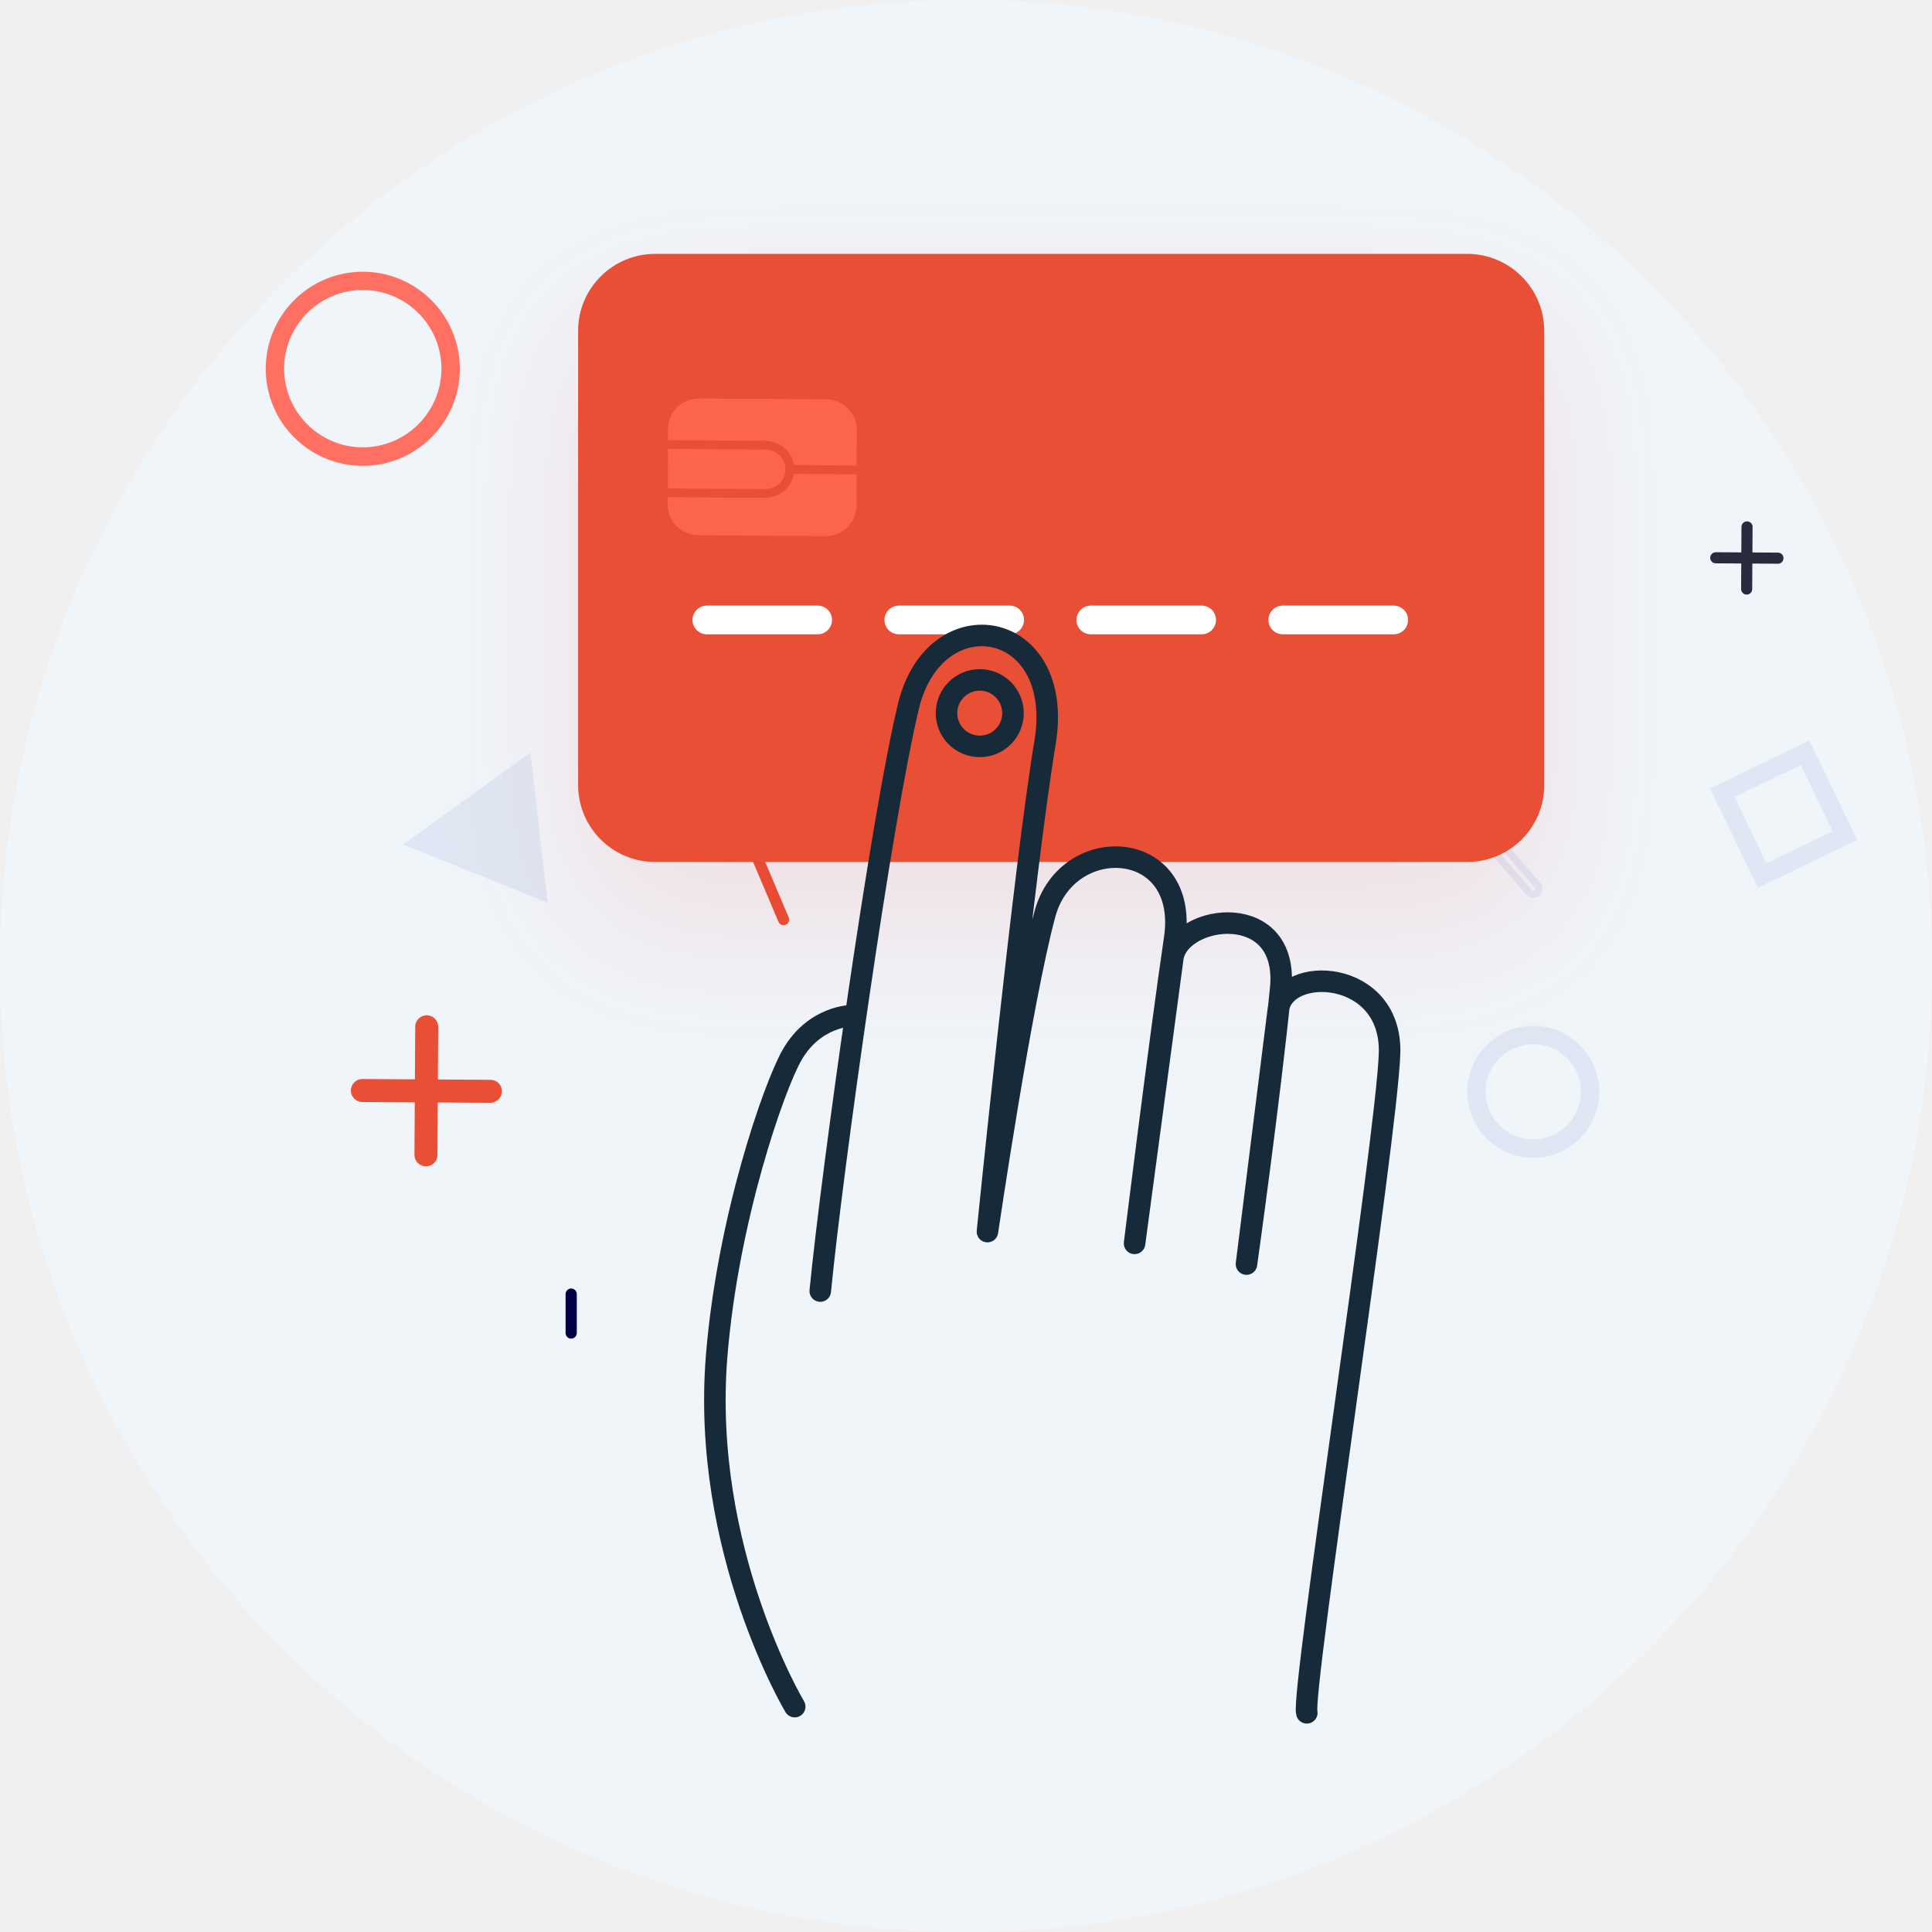
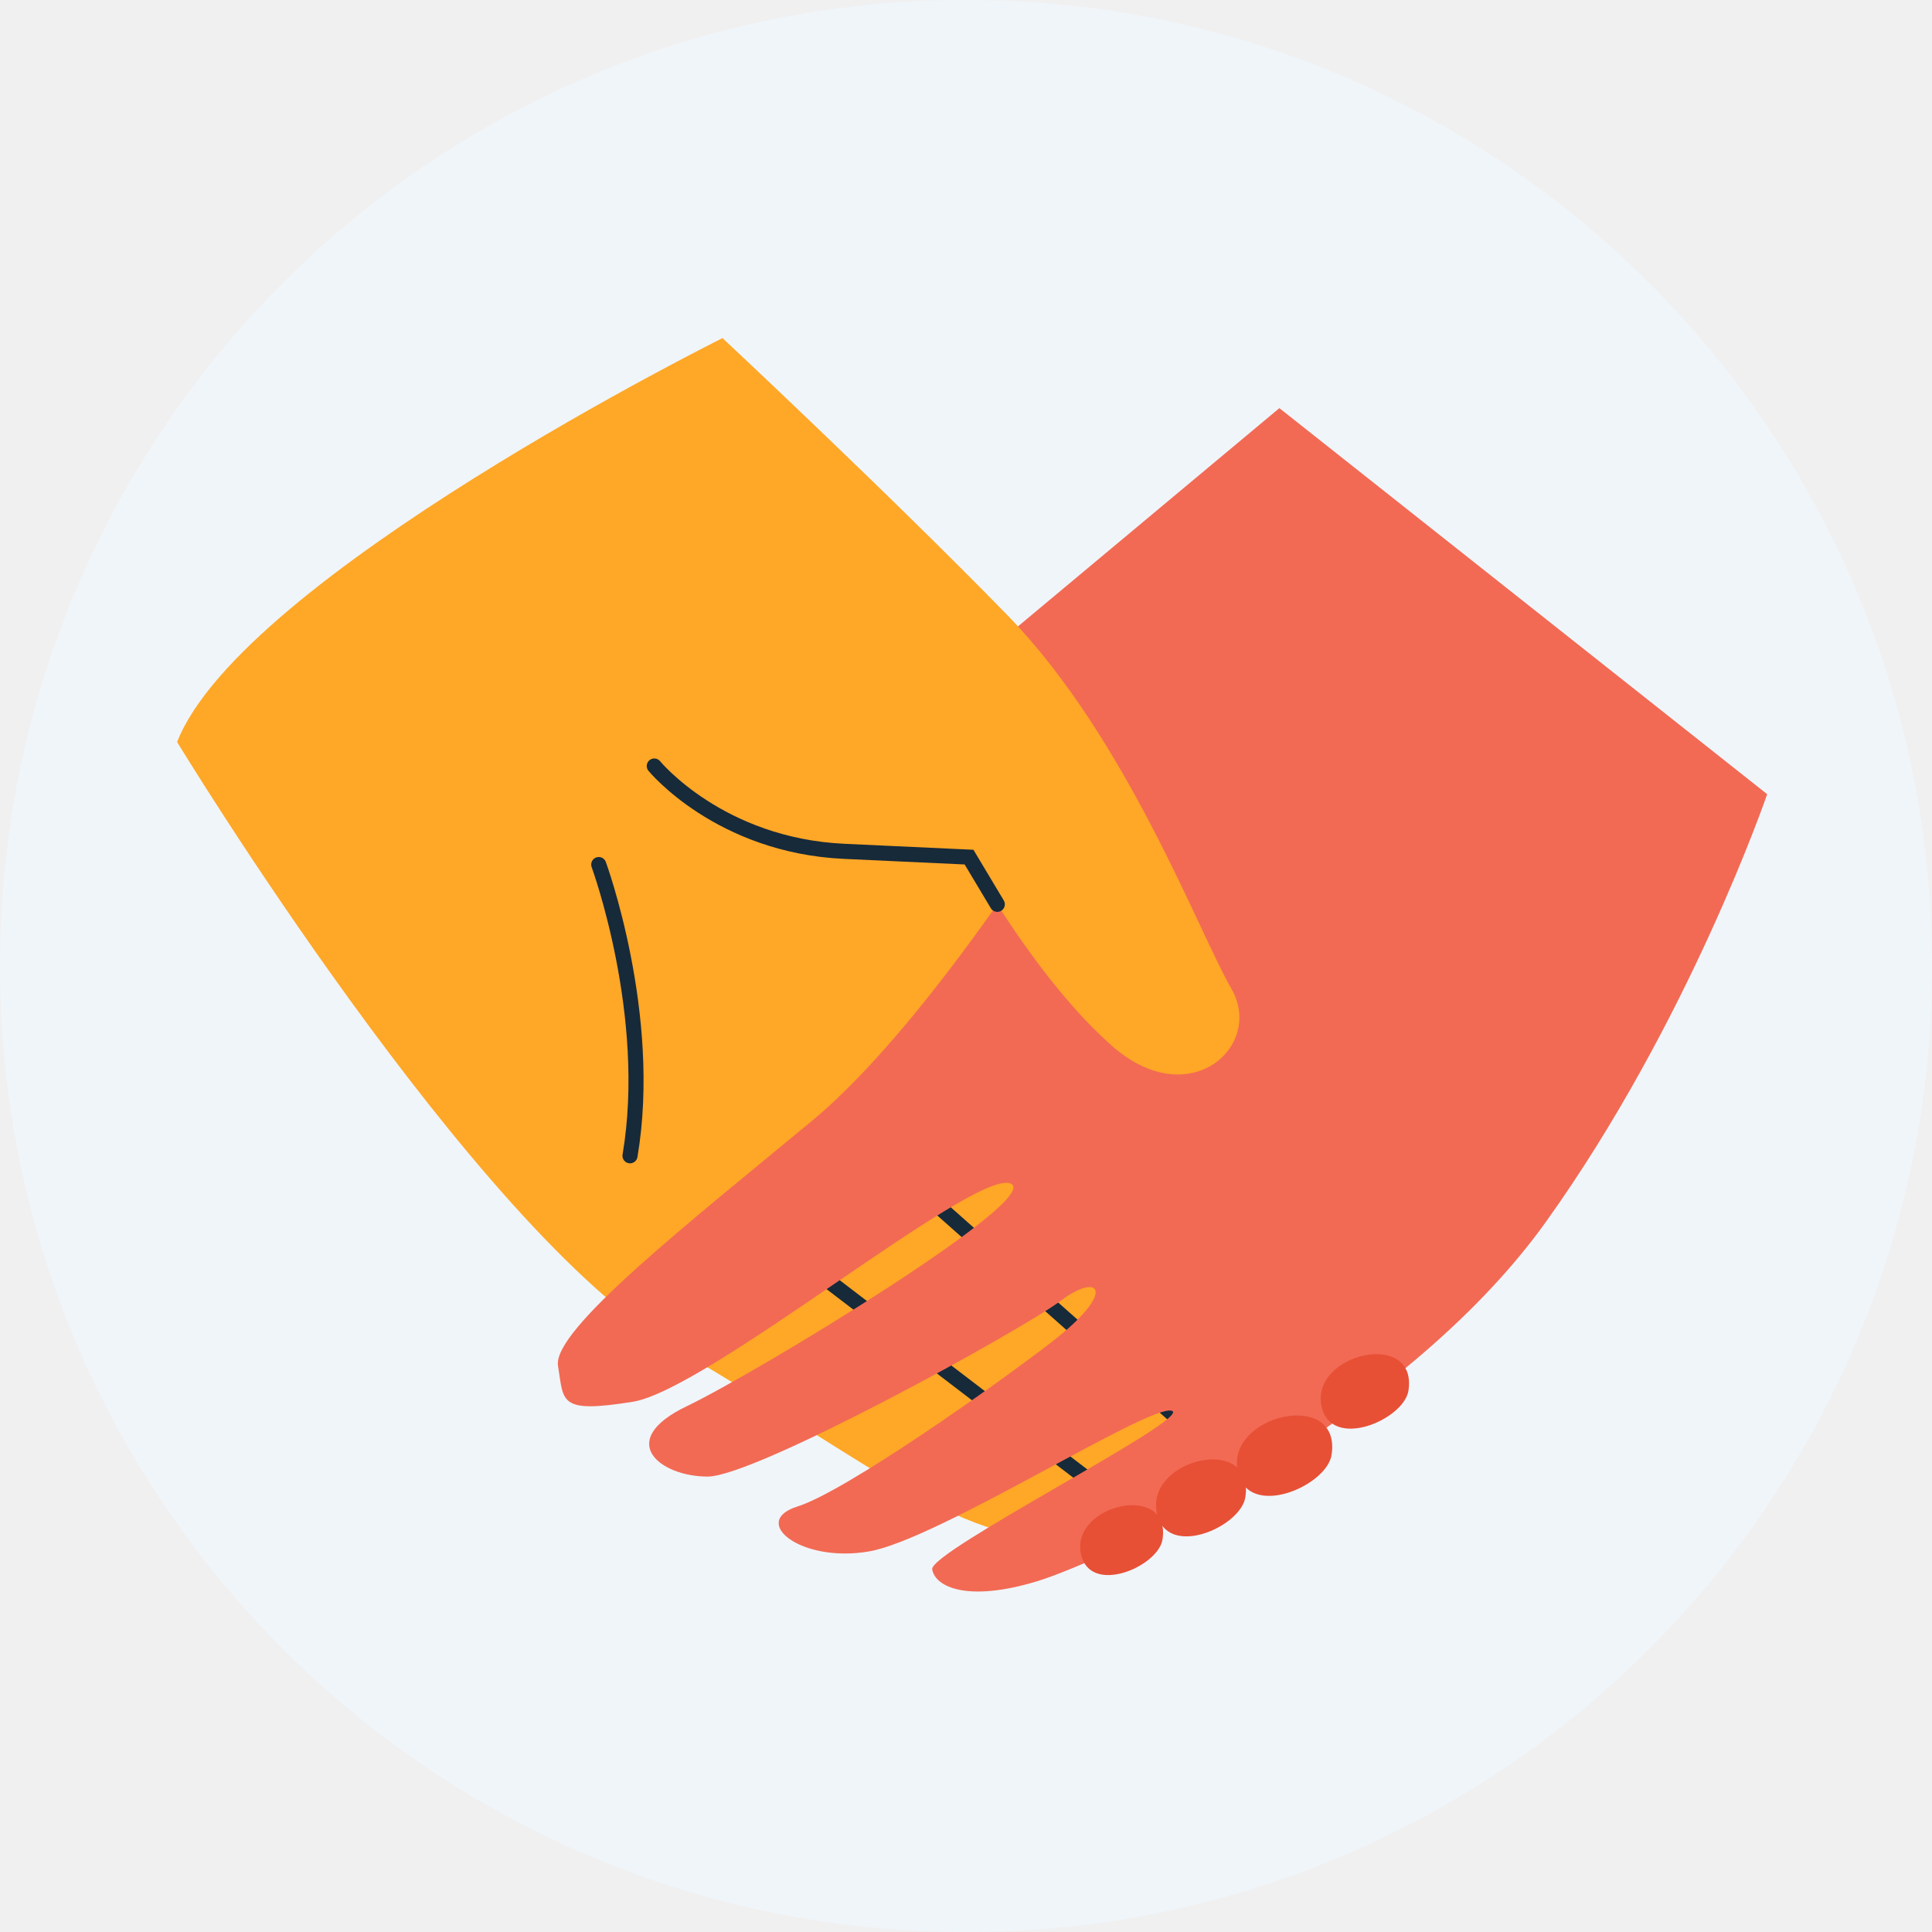
<svg xmlns="http://www.w3.org/2000/svg" width="120" height="120" fill="none">
-   <style>.B{stroke-miterlimit:10}.C{stroke-linecap:round}.D{stroke:#fff}.E{stroke-width:1.783}.F{fill:#e84f35}.G{stroke-width:.446}.H{stroke-linejoin:round}</style>
-   <g clip-path="url(#B)">
+   <g clip-path="url(#A)">
    <circle cx="60" cy="60" r="60" fill="#f0f5fa" />
-     <g stroke="#ff7062" class="B G">
-       <path d="M22.533 28.364a5.46 5.46 0 0 0 5.458-5.457 5.46 5.46 0 0 0-5.457-5.457 5.46 5.46 0 0 0-5.457 5.458 5.46 5.46 0 0 0 5.458 5.458z" />
-       <path d="M22.533 28.712a5.81 5.81 0 0 1-5.806-5.806 5.81 5.81 0 0 1 5.806-5.806 5.81 5.81 0 0 1 5.806 5.806c0 3.204-2.608 5.806-5.806 5.806zm0-10.921c-2.82 0-5.109 2.295-5.109 5.109a5.12 5.12 0 0 0 5.109 5.109 5.12 5.12 0 0 0 5.109-5.109c0-2.814-2.289-5.109-5.109-5.109z" />
-     </g>
-     <g fill="#2a2b3e">
-       <path d="M108.49 36.931a.35.35 0 0 1-.348-.348l.024-3.859c0-.189.159-.342.348-.342s.348.159.342.348l-.024 3.859c.006.189-.147.342-.342.342z" />
-       <path d="M110.431 35.014l-3.864-.024c-.189 0-.348-.159-.342-.348 0-.189.159-.342.348-.342l3.858.024c.189 0 .349.159.343.348.006.189-.148.342-.343.342z" />
-     </g>
-     <g stroke="#dee7f3" class="B G">
-       <path d="M112.13 46.76l-5.146 2.478 2.478 5.146 5.146-2.478-2.478-5.146z" />
-       <path d="M109.287 54.844l-2.779-5.77 5.77-2.779 2.779 5.77-5.77 2.779zm-1.853-5.446l2.177 4.519 4.52-2.177-2.177-4.519-4.52 2.177zM95.233 71.34a3.53 3.53 0 0 0 3.528-3.528 3.53 3.53 0 0 0-3.528-3.528 3.53 3.53 0 0 0-3.528 3.528 3.53 3.53 0 0 0 3.528 3.528z" />
-       <path d="M95.233 71.694c-2.136 0-3.876-1.74-3.876-3.876s1.741-3.876 3.876-3.876 3.876 1.741 3.876 3.876-1.74 3.876-3.876 3.876zm0-7.062c-1.752 0-3.18 1.428-3.18 3.18s1.428 3.18 3.18 3.18 3.18-1.428 3.18-3.18-1.428-3.18-3.18-3.18zm0-9.086c-.094 0-.195-.041-.26-.118l-2.218-2.549c-.124-.148-.112-.366.035-.49s.366-.112.49.035l2.218 2.549c.124.148.112.366-.035.49-.071.053-.153.083-.23.083z" />
-     </g>
-     <g fill="#dee7f3">
-       <path d="M25.737 52.377l6.944-5.003.926 8.154-7.871-3.151z" />
-       <path d="M34.015 56.065l-8.998-3.605 7.935-5.717 1.062 9.322zm-7.564-3.776l6.744 2.702-.791-6.986-5.953 4.283z" />
-     </g>
-     <path d="M48.67 57.463c-.136 0-.266-.077-.319-.212l-1.622-3.823c-.077-.177.006-.383.183-.454.177-.077.383.006.454.183l1.622 3.823c.077.177-.006.384-.183.454-.047.018-.094.029-.136.029z" class="F" />
-     <path d="M35.478 83.146a.35.35 0 0 1-.348-.348v-2.419a.35.35 0 0 1 .348-.348.35.35 0 0 1 .348.348v2.419c-.006.189-.159.348-.348.348z" fill="#030047" />
-     <g class="F">
-       <path d="M26.457 72.443a.71.71 0 0 1-.714-.72l.047-7.953a.71.71 0 1 1 1.428.012l-.047 7.953a.71.71 0 0 1-.714.708z" />
-       <path d="M30.457 68.496l-7.953-.047a.71.71 0 0 1 .006-1.428l7.959.047a.71.71 0 0 1 .708.72c-.006.389-.33.708-.72.708z" />
-     </g>
-     <g filter="url(#A)">
-       <path d="M91.132 15.768H40.693c-2.637 0-4.785 2.142-4.785 4.773v28.226a4.78 4.78 0 0 0 4.785 4.773h50.439c2.643 0 4.785-2.142 4.785-4.773V20.541a4.79 4.79 0 0 0-4.785-4.773z" class="F" />
-       <path d="M43.903 38.506h6.885" class="B C D E" />
-       <path d="M55.827 38.506h6.885" class="B C D E" />
-       <path d="M67.751 38.506h6.885" class="B C D E" />
-       <path d="M79.675 38.506h6.891" class="B C D E" />
-       <path opacity=".81" d="M47.526 27.379c.909.006 1.658.661 1.788 1.505l3.894.03.006-2.236c.006-1.032-.855-1.87-1.917-1.876l-7.871-.053c-1.062-.006-1.929.826-1.929 1.853v.737l6.03.041z" fill="#ff6a51" />
-       <path opacity=".81" d="M49.313 29.432c-.142.844-.891 1.493-1.799 1.487l-6.03-.035v-.543l6.036.035c.696.006 1.268-.543 1.268-1.221 0-.673-.572-1.239-1.263-1.233l-6.036-.035-.012 3.481c-.006 1.033.855 1.87 1.918 1.876l7.871.053c1.062.006 1.929-.826 1.929-1.853l.006-1.982-3.888-.03z" fill="#ff6a51" />
-     </g>
-     <g stroke="#172a3a" stroke-width="1.337" class="B H">
-       <g class="C">
-         <path d="M50.948 80.19c.732-7.528 3.829-29.547 5.481-36.338s9.764-5.428 8.478 2.283-3.575 30.361-3.575 30.361 2.106-14.349 3.575-19.741c1.392-5.104 8.974-4.702 8.053 1.54s-2.49 18.933-2.49 18.933l2.384-17.783c.513-2.69 7.245-3.558 6.691 1.971-.678 6.779-2.124 17.098-2.124 17.098l1.971-15.741c.289-2.862 7.098-2.643 6.915 2.679s-5.505 39.836-5.139 40.934m-31.807-.384s-5.817-9.717-4.85-21.759c.69-8.543 3.564-16.744 4.673-18.697 1.398-2.46 3.729-2.46 3.729-2.46" />
+     <g clip-path="url(#B)">
+       <path d="M11 46.086s18.457 30.385 30.91 37.636 17.845 12.453 25.28 11.897 15.428-8.178 17.658-11.154-22.307-35.69-26.766-42.753L44.876 21S15.028 35.832 11 46.086z" fill="#ffa727" />
+       <g stroke="#162a3a" stroke-miterlimit="10">
+         <path d="M37.189 53.699s3.428 9.327 1.942 18.089" stroke-width=".937" stroke-linecap="round" />
+         <path d="M65.019 66.738s13.714 10.479 17.011 16.084" stroke-width=".408" />
+         <g stroke-width=".937" stroke-linecap="round">
+           <path d="M50.347 78.723l19.319 14.763m-11.55-18.704l18.763 16.63" />
+         </g>
      </g>
-       <path d="M60.854 46.36c1.14 0 2.065-.924 2.065-2.065s-.925-2.065-2.065-2.065-2.065.925-2.065 2.065.924 2.065 2.065 2.065z" />
+       <path d="M67.189 48.219s-9.108 15.057-16.73 21.377-16.171 13.011-15.8 15.241 0 2.973 4.646 2.23 21.005-14.314 23.422-13.57-15.616 11.709-20.075 13.848-1.674 4.368 1.302 4.368 19.519-9.108 21.948-10.932c2.398-1.799 3.519-.593-.571 2.567-3.488 2.695-12.827 9.293-15.8 10.223s.187 3.532 4.462 2.788 17.286-9.108 18.776-8.737-15.057 8.737-14.869 9.852 2.229 2.045 6.507.743 22.679-9.851 31.6-22.307 13.755-26.582 13.755-26.582L79.464 25.35 60.317 41.337l6.873 6.882z" fill="#f26a54" />
+       <g fill="#e75035">
+         <path d="M67.14 96.527c-.662-3.094 5.624-4.509 5.065-.905-.265 1.689-4.506 3.507-5.065.905z" />
+         <path d="M71.858 93.992c-.718-3.407 6.101-4.965 5.493-.999-.287 1.864-4.89 3.862-5.493.999z" />
+         <path d="M76.879 91.412c-.762-3.56 6.47-5.19 5.827-1.043-.303 1.945-5.183 4.037-5.827 1.043zm5.205-4.065c-.706-3.297 5.992-4.806 5.396-.965-.284 1.802-4.802 3.738-5.396.965z" />
+       </g>
+       <path d="M44.876 21s10.233 9.561 17.667 17.18S74.44 57.883 76.485 61.415s-2.601 7.806-7.435 3.532-8.862-11.709-8.862-11.709-13.63.931-20.509-5.577-9.667-12.452-9.667-12.452L44.876 21z" fill="#ffa727" />
+       <path d="M40.639 47.579s4.044 4.94 11.797 5.299l7.753.359 1.755 2.932" stroke="#162a3a" stroke-width=".937" stroke-miterlimit="10" stroke-linecap="round" />
    </g>
  </g>
  <defs>
-     <filter id="A" x="26.992" y="10.864" width="77.841" height="55.604" filterUnits="userSpaceOnUse" color-interpolation-filters="sRGB">
-       <feFlood flood-opacity="0" result="A" />
-       <feColorMatrix in="SourceAlpha" values="0 0 0 0 0 0 0 0 0 0 0 0 0 0 0 0 0 0 127 0" />
-       <feOffset dy="4.012" />
-       <feGaussianBlur stdDeviation="4.458" />
-       <feColorMatrix values="0 0 0 0 0.933 0 0 0 0 0.086 0 0 0 0 0.086 0 0 0 0.1 0" />
-       <feBlend in2="A" />
-       <feBlend in="SourceGraphic" />
-     </filter>
+     <clipPath id="A">
+       <path fill="#fff" d="M0 0h120v120H0z" />
+     </clipPath>
    <clipPath id="B">
-       <path fill="#fff" d="M0 0h120v120H0z" />
+       <path fill="#fff" transform="translate(11 21)" d="M0 0h98.759v77.856H0z" />
    </clipPath>
  </defs>
</svg>
